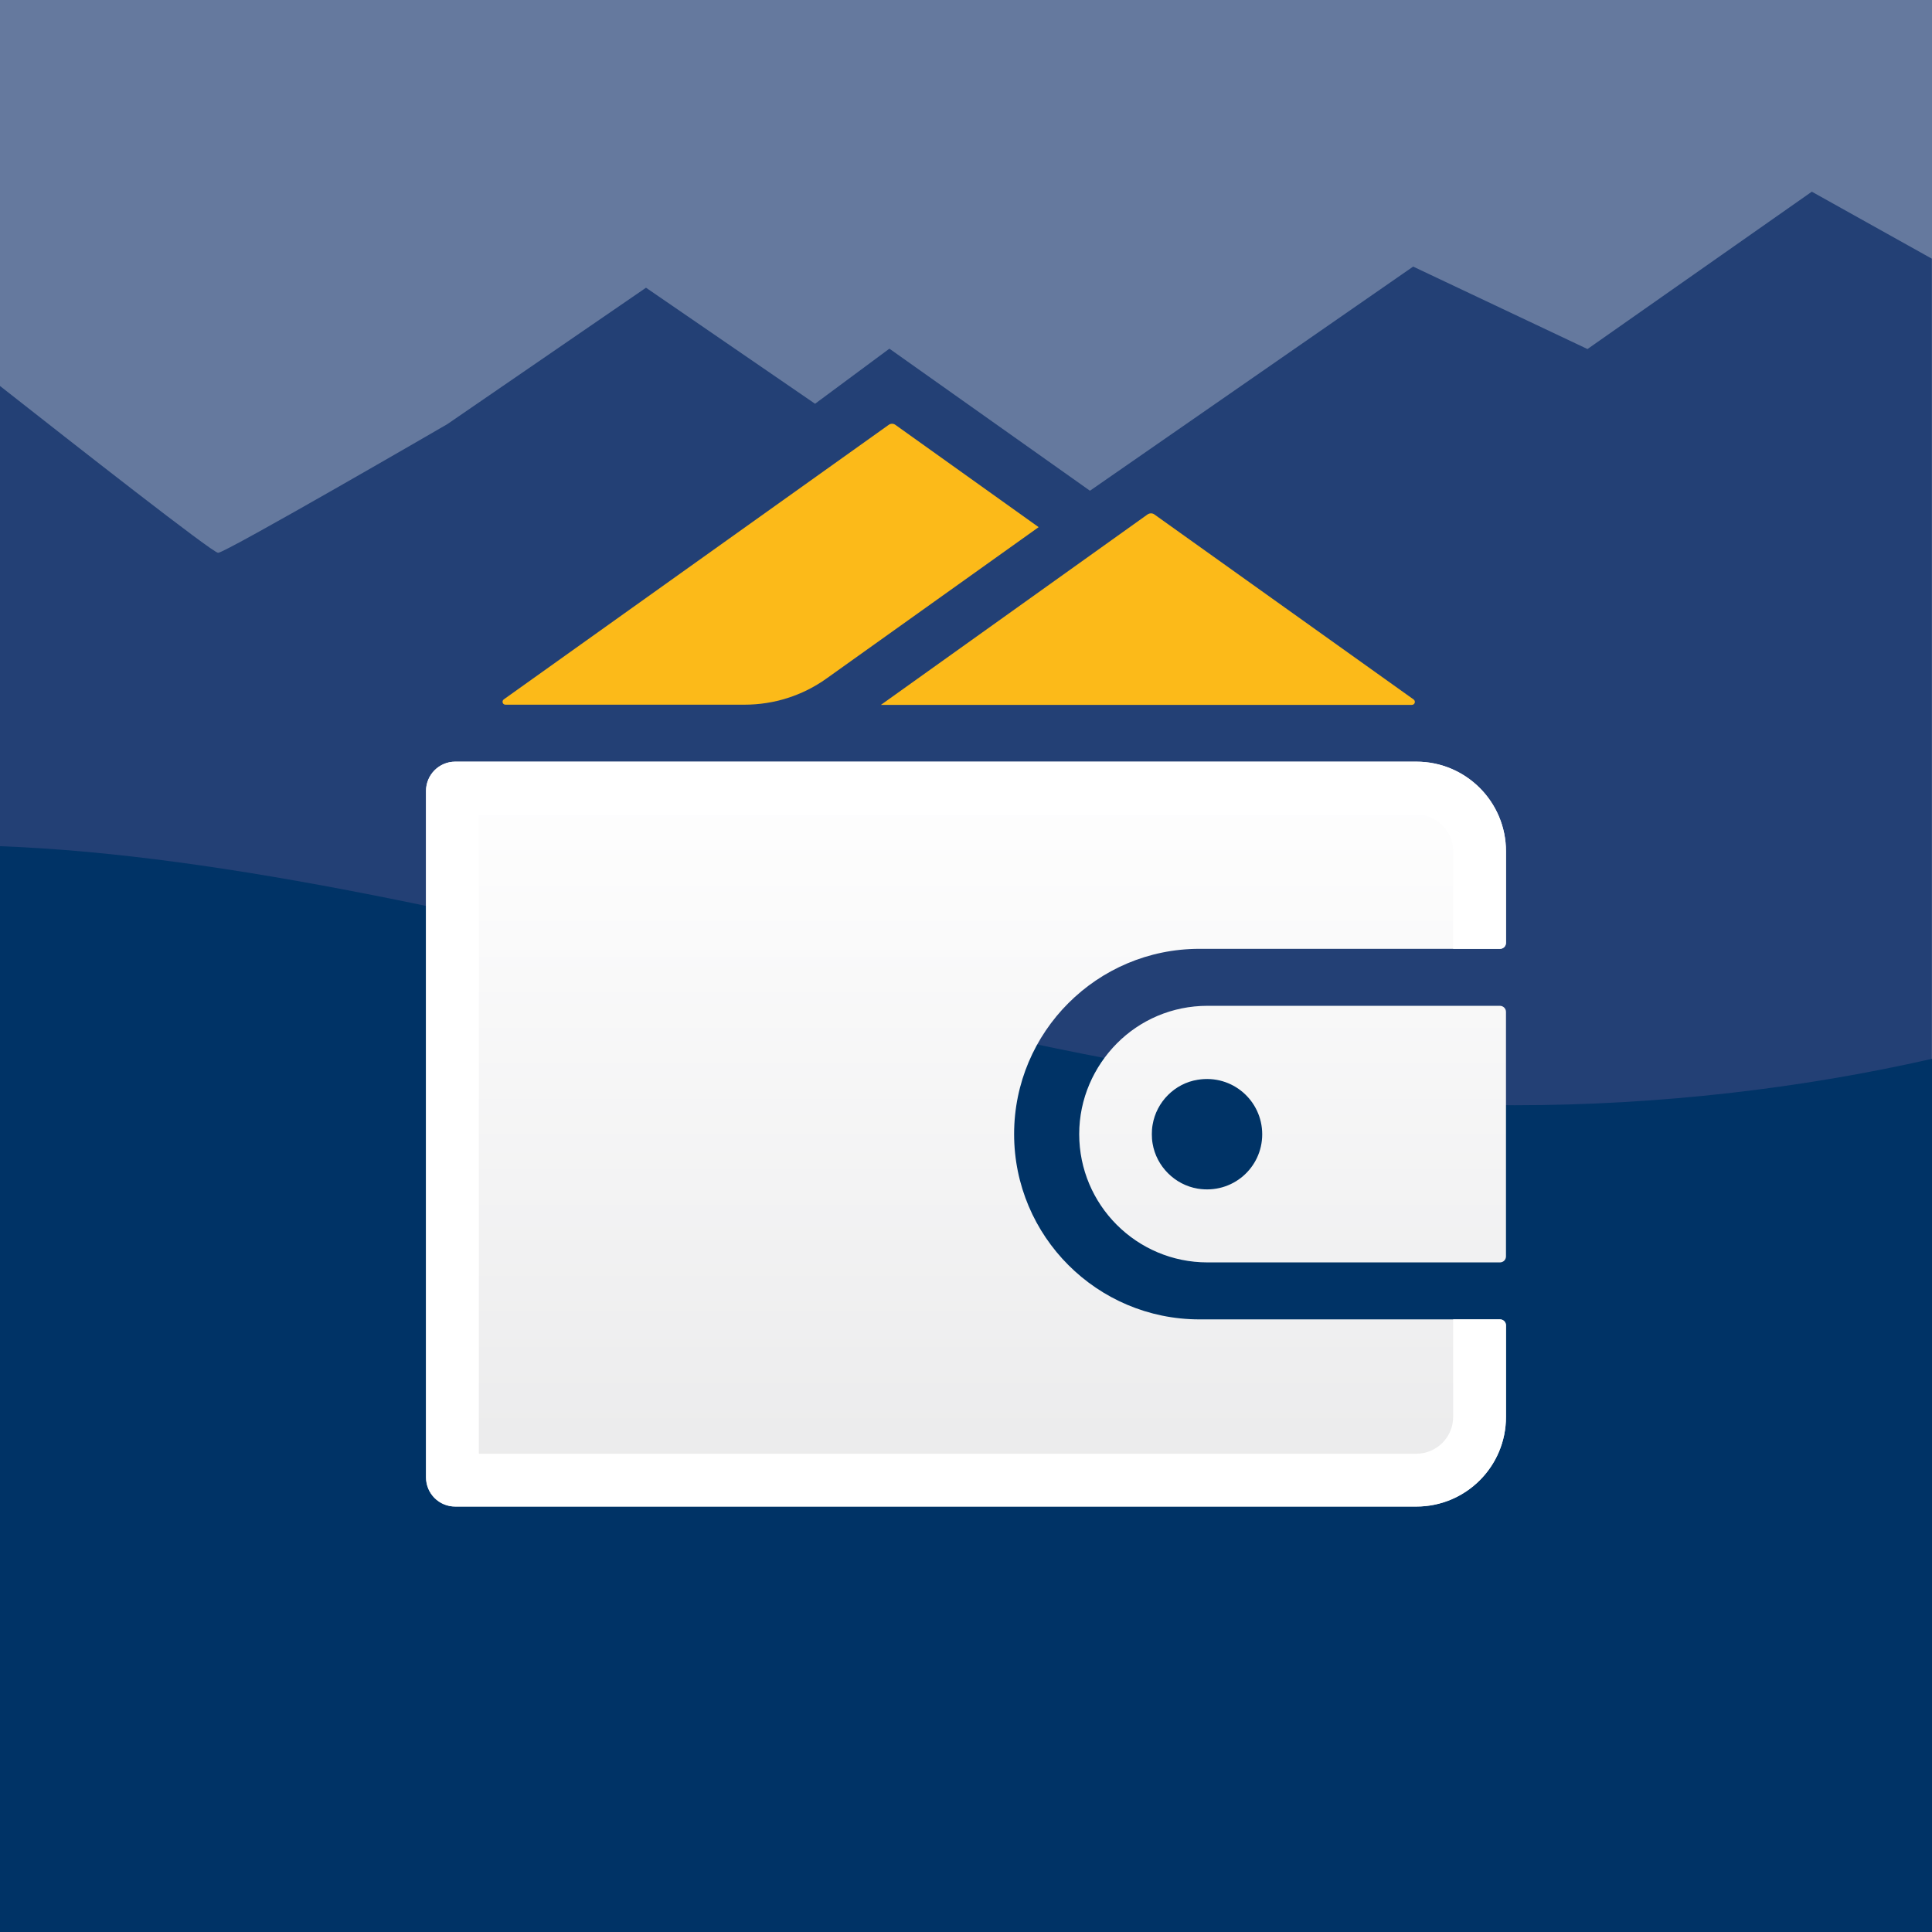
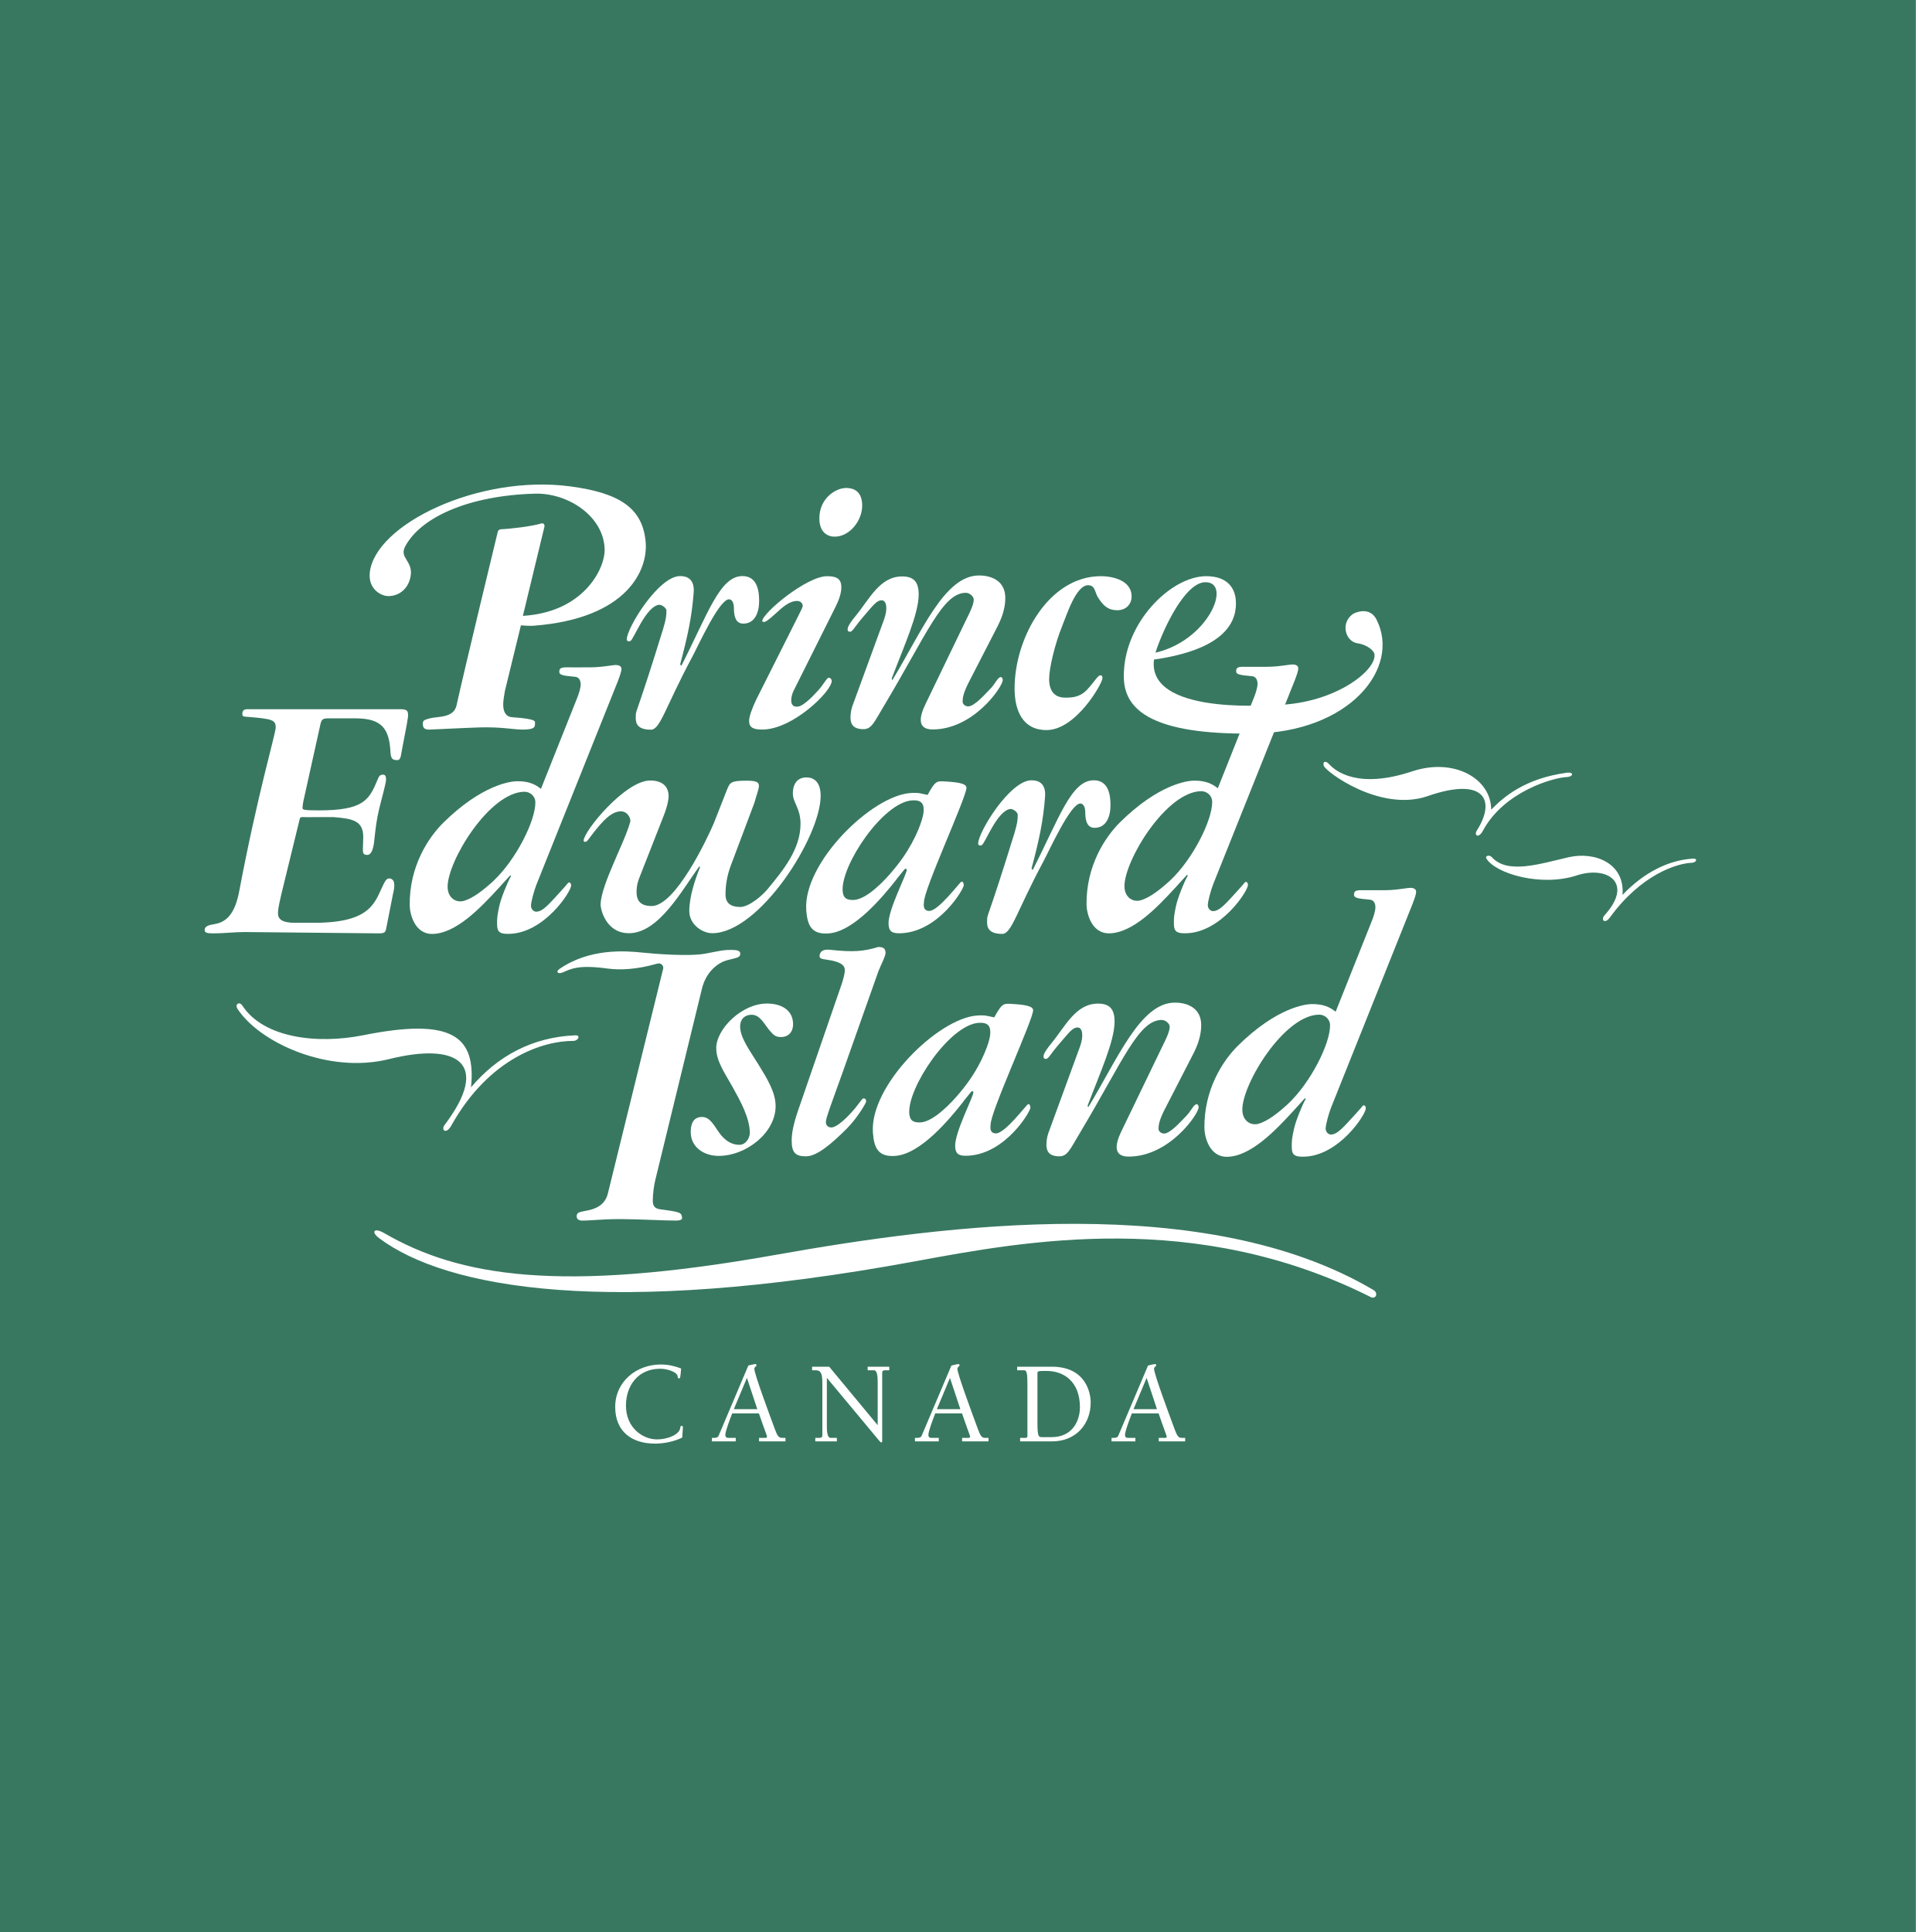
- <svg xmlns="http://www.w3.org/2000/svg" version="1.1" id="Layer_1" x="0px" y="0px" viewBox="0 0 1024 1024" style="enable-background:new 0 0 1024 1024;" xml:space="preserve">
-   <style type="text/css">
- 	.st0{fill:#65799E;}
- 	.st1{fill:#234075;}
- 	.st2{fill:#003366;}
- 	.st3{fill:#FCBA19;}
- 	.st4{fill:url(#SVGID_1_);}
- 	.st5{fill:#FFFFFF;}
- </style>
-   <rect x="0" class="st0" width="1024" height="1024" />
-   <path class="st1" d="M841.4,185l-92.4-43.7L577.7,260.1l-106.3-75.3L432,214l-89.6-61.5l-105.3,72.3c0,0-117.5,68.2-121.5,68.2  c-2.9,0-75.5-56.9-115.7-88.5V1024h1024V467.3V363.5V137.1l-63.6-35.5L841.4,185z" />
-   <path class="st2" d="M0,448.5V1024h1024V561.2c-69.1,15.7-144.7,24.6-221.1,24.6C565.8,585.9,242.4,457.6,0,448.5z" />
-   <g>
-     <path class="st3" d="M550.5,279.4l-112.4,80.2c-12.7,9.1-27.9,13.9-43.5,13.9H267.9c-1.5,0-2.1-1.9-0.9-2.8L471,225.2   c1.1-0.8,2.5-0.8,3.6,0L550.5,279.4z" />
-     <path class="st3" d="M608.3,272.6L466.9,373.6h281.4c1.6,0,2.2-2,0.9-2.9l-137.3-98C610.9,271.9,609.4,271.9,608.3,272.6z" />
+ <svg xmlns="http://www.w3.org/2000/svg" width="234" height="236" viewBox="0 0 234 236" fill="none">
+   <rect width="234" height="236" fill="#387861" />
+   <g clip-path="url(#clip0_349_2023)">
+     <path d="M195.974 111.804C195.491 112.337 195.99 112.951 196.634 112.068C200.453 106.813 204.817 105.468 206.622 105.391C207.21 105.366 207.398 104.846 206.772 104.885C203.807 105.064 200.798 106.56 198.171 109.314C198.486 105.451 194.792 103.982 191.599 104.711C188.146 105.501 184.166 106.83 182.243 104.739C181.9 104.34 181.346 104.56 181.55 104.885C182.695 106.725 188.224 108.359 192.585 106.934C196.28 105.724 199.601 107.812 195.974 111.804Z" fill="white" />
+     <path d="M180.382 101.443C179.993 102.051 180.594 102.464 181.108 101.498C183.71 96.628 189.81 94.989 191.306 94.925C192.206 94.887 192.269 94.265 191.347 94.394C186.25 95.093 183.663 97.335 182.132 98.904C182.129 95.121 177.616 92.516 172.493 94.221C165.853 96.43 163.123 94.202 162.334 93.344C161.969 92.917 161.539 92.956 161.669 93.517C161.826 94.202 168.566 99.261 174.387 97.242C181.309 94.84 182.747 97.745 180.382 101.443Z" fill="white" />
+     <path d="M54.297 137.425C53.834 138.042 54.491 138.622 55.114 137.502C59.773 129.155 66.447 127.131 70.013 127.15C70.626 127.152 70.957 126.44 70.278 126.467C65.02 126.677 60.751 129.007 57.529 132.82C58.164 126.558 55.217 124.28 44.353 126.459C38.742 127.582 32.214 126.792 29.628 122.877C29.225 122.239 28.668 122.696 28.991 123.202C31.607 127.296 40.047 131.238 47.519 129.373C55.926 127.276 59.991 129.887 54.297 137.425Z" fill="white" />
+     <path d="M66.505 64.3L63.864 75.23C71.285 74.784 73.918 69.458 73.85 67.081C73.734 63.062 69.387 60.184 65.307 60.302C57.278 60.533 51.374 63.164 49.478 66.77C48.736 68.184 50.491 68.495 50.146 70.424C49.901 71.794 48.893 72.773 47.494 72.815C46.544 72.842 44.944 71.954 45.167 69.929C45.807 64.077 58.432 57.92 69.671 59.416C75.765 60.228 78.539 62.124 78.865 66.286C79.121 69.582 76.679 75.544 65.186 76.435C64.684 76.474 64.129 76.421 63.624 76.388L61.683 84.339C61.526 85.211 61.449 85.717 61.463 86.174C61.493 87.272 62.053 87.577 62.514 87.607C65.735 87.836 65.332 88.122 65.34 88.441C65.354 88.898 65.131 89.088 63.982 89.121C62.881 89.154 61.322 88.777 58.661 88.854C56.644 88.912 53.268 89.099 52.49 89.121C51.846 89.14 51.656 88.917 51.645 88.46C51.631 88.004 51.766 87.954 52.495 87.748C53.497 87.492 55.451 87.731 55.771 86.119C56.715 81.83 60.753 65.139 60.753 65.139C60.822 64.737 60.996 64.652 61.272 64.644C62.125 64.619 65.004 64.305 66.166 63.926C66.497 63.884 66.525 64.248 66.505 64.3Z" fill="white" />
+     <path d="M103.335 59.609C104.484 59.609 105.306 60.203 105.306 61.758C105.306 63.634 103.747 65.554 101.958 65.554C100.995 65.554 100.076 64.96 100.076 63.315C100.078 60.844 102.096 59.609 103.335 59.609Z" fill="white" />
+     <path d="M134.452 70.383C136.059 70.383 138.214 70.977 138.214 72.85C138.214 73.811 137.527 74.542 136.47 74.542C135.371 74.542 134.772 74.039 134.085 72.941C133.718 72.347 133.771 71.486 132.898 71.486C131.43 71.486 130.318 75.043 129.769 76.372C128.805 78.749 128.14 81.662 128.14 82.944C128.14 84.565 128.952 85.217 130.08 85.217C130.839 85.217 131.844 85.217 132.747 84.276C133.621 83.36 134.074 82.493 134.397 82.493C134.701 82.493 134.643 82.807 134.643 82.876C134.643 83.47 131.43 89.181 127.82 89.181C124.927 89.181 123.92 86.832 123.92 84.089C123.923 77.871 128.121 70.383 134.452 70.383Z" fill="white" />
+     <path d="M152.962 89.61C140.834 89.734 137.379 86.782 137.266 82.851C137.075 76.229 142.971 70.383 147.321 70.383C149.829 70.383 151.102 71.764 150.944 74.091C150.613 79.021 143.526 80.196 140.777 80.595C140.857 80.036 140.851 79.786 140.851 79.786C147.544 78.432 150.575 71.092 147.216 71.12C144.773 71.136 142.165 76.636 141.207 79.475C138.522 87.453 155.018 86.122 155.112 86.122C162.89 86.237 168.421 81.72 167.844 79.794C167.786 79.607 167.207 78.79 165.76 78.57C164.405 78.361 163.654 76.207 165.2 75.029C165.448 74.842 167.29 74.006 168.134 75.695C171.109 81.615 164.839 89.486 152.962 89.61Z" fill="white" />
+     <path d="M96.918 84.4C96.592 85.065 96.31 86.529 97.533 86.298C98.168 86.18 99.203 85.142 99.929 84.336C100.66 83.525 100.98 82.79 101.21 82.79C101.439 82.79 101.585 82.994 101.585 83.175C101.585 84.454 96.821 89.118 93.1 89.118C92.046 89.118 91.494 88.889 91.494 88.067C91.494 87.519 91.861 86.512 92.366 85.462L97.481 75.277C97.801 74.636 98.044 74.171 98.044 74.033C98.044 73.601 97.665 73.409 97.373 73.409C96.407 73.409 95.593 74.16 94.787 74.897C93.837 75.761 93.528 75.973 93.299 75.973C93.169 75.973 93.1 75.923 93.1 75.865C93.1 74.914 98.499 70.385 101.019 70.385C102.258 70.385 102.761 70.751 102.761 71.755C102.761 72.534 102.394 73.447 102.026 74.179L96.918 84.4Z" fill="white" />
+     <path d="M77.007 78.29C77.416 78.078 78.876 74.089 80.485 73.877C80.802 73.833 81.396 74.259 81.396 74.578C81.396 75.219 81.357 75.602 80.99 76.834C77.871 86.942 77.656 86.76 77.656 87.355C77.656 87.902 77.435 89.135 79.5 89.135C80.648 89.135 81.241 86.422 84.545 80.248C85.326 78.785 87.849 73.205 89.041 73.205C89.361 73.205 89.637 73.571 89.637 74.256C89.637 75.401 89.913 76.177 90.786 76.177C92.207 76.177 92.72 74.798 92.72 73.425C92.72 72.306 92.549 70.369 90.683 70.369C87.929 70.369 86.477 74.928 83.218 81.332L83.071 81.159C84.021 77.605 84.509 75.272 84.724 72.38C84.832 70.922 84.128 70.369 83.071 70.369C80.43 70.369 76.555 76.708 76.555 78.097C76.56 78.323 76.781 78.408 77.007 78.29Z" fill="white" />
+     <path d="M107.981 75.662L104.247 85.874C104.018 86.425 103.88 87.019 103.88 87.613C103.88 88.207 103.99 89.069 105.459 89.069C106.452 89.069 106.761 88.238 107.959 86.235C113.236 77.409 115.127 72.413 117.97 72.413C118.431 72.413 118.93 72.859 118.93 73.225C118.93 73.728 118.72 74.3 117.804 76.13L113.038 86.006C112.301 87.522 111.972 89.104 113.912 89.104C118.927 89.104 122.471 83.869 122.471 83.082C122.471 82.76 122.27 82.658 122.146 82.719C121.746 82.917 121.544 83.555 120.904 84.196C120.443 84.656 119.032 86.29 118.254 86.29C117.931 86.29 117.575 86.045 117.575 85.723C117.575 85.22 117.655 84.59 118.483 83.035L121.845 76.496C122.67 74.895 122.786 73.723 122.786 73.038C122.786 70.996 121.163 70.295 119.573 70.295C115.348 70.295 112.582 77.172 108.986 83.088L108.914 82.876C110.41 78.922 112.207 75.01 112.207 72.608C112.207 71.145 111.655 70.413 110.189 70.413C107.435 70.413 106.195 73.203 104.451 75.305C103.441 76.54 103.532 76.785 103.532 76.966C103.532 77.076 103.656 77.159 103.797 77.172C104.12 77.2 104.343 76.622 105.398 75.387C106.59 74.017 107.043 73.329 107.686 73.329C108.282 73.329 108.459 74.328 107.981 75.662Z" fill="white" />
+     <path d="M29.828 113.851C28.727 113.851 27.298 114.013 26.149 114.013C25.396 114.013 25.02 113.974 25.001 113.653C24.974 113.149 25.413 113.012 26.241 112.874C27.891 112.599 28.763 111.273 29.221 108.849C31.468 96.959 33.676 89.591 33.676 88.862C33.676 87.946 33.218 87.811 30.419 87.58C29.87 87.533 29.599 87.591 29.599 87.225C29.599 86.722 29.875 86.631 30.242 86.631H48.793C49.665 86.631 49.842 86.768 49.842 87.362C49.842 87.682 49.756 87.929 49.718 88.317L49.121 91.454C48.956 92.262 48.978 92.851 48.517 92.851C47.921 92.851 47.736 92.669 47.691 91.844C47.532 89.024 46.659 87.748 43.411 87.748H40.107C39.417 87.748 39.282 87.885 39.144 88.436L37.043 97.921C36.996 98.103 36.952 98.532 36.952 98.717C36.952 98.898 37.09 98.992 38.923 98.992C44.17 98.992 45.02 97.811 45.942 95.644C46.309 94.774 46.345 94.628 46.806 94.628C47.043 94.628 47.153 94.813 47.153 95.222C47.153 95.682 46.593 97.611 46.298 98.865C45.991 100.166 45.889 101.047 45.704 102.739C45.613 103.561 45.409 104.431 44.86 104.431C44.355 104.428 44.322 104.2 44.322 103.743C44.322 103.239 44.368 102.736 44.368 102.235C44.368 100.224 43.022 99.996 40.725 99.811L37.319 99.817C37.021 99.817 36.682 99.743 36.621 99.985L34.352 109.278C34.214 109.919 33.952 110.923 33.952 111.564C33.952 112.296 34.487 112.723 36.003 112.723H38.387C45.464 112.723 45.787 110.117 46.825 108.054C47.007 107.688 47.197 107.306 47.518 107.306C47.976 107.306 48.158 107.671 48.158 108.128C48.158 108.588 48.075 108.868 47.984 109.278L47.151 113.51C47.057 113.875 46.966 114.013 46.278 114.013L29.828 113.851Z" fill="white" />
+     <path d="M73.356 110.467C73.433 107.991 76.32 102.893 76.985 100.351C77.065 100.043 76.701 99.107 75.834 99.107C75.282 99.107 74.495 99.358 73.347 100.684C71.835 102.422 71.796 102.835 71.476 102.835C71.36 102.835 71.283 102.783 71.283 102.689C71.283 101.545 76.353 95.341 79.414 95.341C80.744 95.341 81.661 95.935 81.661 97.261C81.661 97.902 81.34 98.953 81.064 99.638L78.175 107C77.945 107.595 77.749 108.071 77.749 108.984C77.749 109.944 78.161 110.676 79.585 110.676C82.522 110.676 86.43 102.321 87.17 100.596L88.795 96.461C89.162 95.545 89.3 95.363 91.227 95.363C92.466 95.363 92.695 95.591 92.695 96.004C92.695 96.37 92.419 97.055 92.143 98.062L89.267 105.707C88.806 106.943 88.613 108.09 88.613 109.278C88.613 110.329 89.264 110.789 90.41 110.789C91.511 110.789 93.148 109.353 93.744 108.618C95.671 106.285 97.776 103.732 97.776 100.623C97.776 98.747 96.838 98.029 96.838 96.931C96.838 95.649 97.481 94.964 98.489 94.964C99.637 94.964 100.233 95.787 100.233 97.204C100.233 102.246 92.726 113.994 86.987 113.994C85.823 113.994 84.189 112.965 84.189 111.278C84.189 109.496 84.953 107.259 85.505 105.93L85.411 105.839C83.347 108.629 80.493 113.994 76.822 113.994C74.004 114.002 73.339 111.053 73.356 110.467Z" fill="white" />
+     <path d="M119.917 103.231C120.325 103.019 121.783 99.033 123.395 98.819C123.712 98.777 124.305 99.204 124.305 99.523C124.305 100.161 124.264 100.543 123.9 101.779C120.781 111.884 120.566 111.705 120.566 112.299C120.566 112.846 120.345 114.079 122.409 114.079C123.557 114.079 124.154 111.366 127.457 105.193C128.236 103.729 130.759 98.15 131.953 98.15C132.274 98.15 132.55 98.516 132.55 99.201C132.55 100.345 132.826 101.121 133.698 101.121C135.122 101.121 135.633 99.743 135.633 98.37C135.633 97.25 135.462 95.314 133.599 95.314C130.847 95.314 129.392 99.872 126.133 106.274L125.986 106.103C126.939 102.549 127.427 100.216 127.642 97.325C127.75 95.864 127.043 95.314 125.989 95.314C123.348 95.314 119.473 101.652 119.473 103.042C119.47 103.264 119.691 103.35 119.917 103.231Z" fill="white" />
+     <path d="M109.533 107.377C107.814 109.556 104.295 113.812 101.181 114.021C99.169 114.156 98.606 113.116 98.474 111.155C98.084 105.407 106.453 97.19 111.211 96.871C112.357 96.794 112.508 96.967 113.298 97.099C114.159 95.528 114.36 95.404 115.186 95.445C116.883 95.531 118.006 95.677 118.042 96.205C118.114 97.253 112.751 108.78 112.851 110.241C112.856 110.321 112.622 111.243 113.477 111.273C114.612 111.317 117.223 107.751 117.424 107.707C117.606 107.663 117.697 107.856 117.714 108.112C117.744 108.571 114.736 113.688 110.207 113.991C108.926 114.076 108.584 113.779 108.526 112.912C108.41 111.223 110.781 106.755 110.747 106.252C110.742 106.161 110.629 106.073 110.554 106.128C110.449 106.202 110.146 106.599 109.525 107.366L108.702 106.761C109.354 106.004 109.817 105.41 110.237 104.819C111.956 102.365 112.699 100.098 112.795 99.278C112.922 98.186 112.55 97.69 111.404 97.767C107.836 98.007 102.708 105.68 102.92 108.83C102.978 109.691 103.411 109.988 104.328 109.928C105.548 109.845 107.245 108.434 108.749 106.711L109.533 107.377Z" fill="white" />
+     <path d="M69.105 81.519C69.53 81.514 71.064 81.533 72.08 81.519C73.096 81.508 73.606 81.431 74.887 81.258C75.66 81.153 75.903 81.42 75.905 81.693C75.908 81.968 75.776 82.38 75.464 83.209L65.506 108.095C65.238 108.783 64.846 110.186 64.852 110.643C64.854 111.009 65.138 111.369 65.506 111.366C66.336 111.355 67.142 110.34 68.619 108.734C69.442 107.839 69.353 107.801 69.53 107.798C69.659 107.795 69.759 107.972 69.759 108.164C69.767 108.896 66.458 114.021 62.144 114.074C61.225 114.085 60.764 113.939 60.722 113.116C60.67 112.071 60.819 111.474 60.965 110.758C61.167 109.776 61.962 107.801 62.412 107.02L62.318 106.929C61.931 107.339 61.307 108.043 60.813 108.582L60.267 107.606C63.016 105.025 65.414 100.257 65.387 98.001C65.379 97.206 64.691 96.706 64.048 96.714C59.767 96.763 54.637 105.204 54.672 108.346C54.689 109.765 55.776 110.282 56.618 110.054C57.822 109.724 59.152 108.629 60.322 107.562L60.811 108.582C58.702 110.874 55.696 114.049 52.804 114.082C50.629 114.107 50.052 111.611 50.041 110.585C49.986 105.853 52.291 102.346 54.12 100.522C58.854 95.853 62.367 95.437 63.126 95.429C64.551 95.413 65.345 95.787 66.072 96.359L70.485 85.28C70.708 84.727 70.929 84.039 70.924 83.583C70.918 83.079 70.683 82.719 70.272 82.675C68.749 82.537 68.318 82.457 68.312 82.072C68.307 81.662 68.508 81.525 69.105 81.519Z" fill="white" />
+     <path d="M151.769 81.451C152.194 81.448 153.729 81.464 154.745 81.453C155.758 81.442 156.271 81.365 157.549 81.192C158.322 81.085 158.565 81.352 158.567 81.627C158.573 81.902 158.438 82.314 158.129 83.14L148.17 108.029C147.903 108.717 147.513 110.118 147.519 110.577C147.522 110.943 147.806 111.303 148.168 111.298C149.001 111.289 149.807 110.271 151.284 108.665C152.106 107.771 152.018 107.732 152.194 107.729C152.324 107.729 152.421 107.903 152.424 108.095C152.432 108.827 149.125 113.953 144.808 114.002C143.892 114.013 143.431 113.87 143.387 113.047C143.335 112.002 143.484 111.405 143.63 110.69C143.832 109.708 144.626 107.732 145.076 106.951L144.985 106.86C144.596 107.27 143.975 107.971 143.478 108.513L142.935 107.537C145.681 104.956 148.082 100.189 148.054 97.933C148.043 97.138 147.356 96.637 146.716 96.645C142.432 96.695 137.304 105.132 137.34 108.277C137.359 109.694 138.444 110.214 139.283 109.983C140.489 109.652 141.819 108.558 142.99 107.49L143.478 108.511C141.37 110.803 138.361 113.975 135.474 114.01C133.299 114.035 132.722 111.54 132.708 110.514C132.653 105.782 134.958 102.277 136.791 100.45C141.524 95.781 145.035 95.366 145.797 95.358C147.221 95.341 148.016 95.715 148.742 96.287L153.155 85.209C153.379 84.658 153.599 83.968 153.594 83.511C153.588 83.008 153.354 82.644 152.942 82.603C151.416 82.466 150.985 82.386 150.983 82.001C150.972 81.596 151.17 81.459 151.769 81.451Z" fill="white" />
+     <path d="M81.009 118.291C81.061 118.076 80.826 117.551 80.266 117.713C77.763 118.426 75.778 118.519 74.233 118.313C70.6 117.82 69.745 118.354 68.749 118.778C68.15 119.034 67.81 118.717 68.362 118.34C72.061 115.807 76.399 116.151 78.376 116.354C80.021 116.525 84.227 116.858 86.184 116.483C88.281 116.085 88.342 116.035 89.314 116.035C90.048 116.035 90.415 116.126 90.415 116.492C90.415 116.995 89.982 116.981 88.787 117.3C87.843 117.551 86.244 118.566 85.717 120.841L80.054 144.069C79.871 144.754 79.731 145.896 79.731 146.674C79.731 147.703 80.418 147.69 81.061 147.778C83.156 148.066 83.264 148.135 83.308 148.823C83.308 148.961 83.079 149.098 82.574 149.098C80.92 149.098 78.031 148.917 75.784 148.917C73.399 148.917 72.315 149.098 71.075 149.098C70.664 149.098 70.435 148.87 70.435 148.595C70.435 148.091 70.725 148.069 71.644 147.885C72.654 147.703 73.874 147.266 74.241 145.802L81.009 118.291Z" fill="white" />
+     <path d="M85.74 136.443C86.612 136.443 87.07 137.221 87.713 138.182C88.172 138.869 89.016 139.843 90.3 139.843C91.172 139.843 91.583 138.883 91.583 138.426C91.583 136.55 90.418 134.473 89.455 132.74C88.445 130.957 87.482 129.584 87.482 128.027C87.482 125.708 90.587 122.585 93.675 122.585C95.373 122.585 96.866 123.339 96.866 125.122C96.866 126.035 96.314 126.676 95.397 126.676C94.757 126.676 94.525 126.495 93.976 125.851C93.333 125.075 92.828 123.958 91.82 123.958C90.901 123.958 90.396 124.555 90.396 125.381C90.396 126.797 91.658 128.437 92.668 130.085C93.678 131.73 94.732 133.422 94.732 135.111C94.732 138.36 91.153 141.197 87.758 141.197C86.107 141.197 84.363 140.234 84.363 138.27C84.363 137.268 84.686 136.443 85.74 136.443Z" fill="white" />
+     <path d="M117.675 134.553C115.955 136.732 112.433 140.991 109.323 141.197C107.311 141.335 106.748 140.295 106.615 138.33C106.226 132.583 114.594 124.366 119.353 124.049C120.498 123.972 120.65 124.146 121.439 124.272C122.301 122.704 122.505 122.58 123.33 122.619C125.022 122.707 126.148 122.853 126.184 123.381C126.253 124.429 120.893 135.953 120.992 137.417C120.998 137.497 120.761 138.416 121.619 138.449C122.75 138.493 125.364 134.93 125.566 134.881C125.748 134.836 125.839 135.032 125.855 135.285C125.886 135.744 122.878 140.862 118.348 141.167C117.065 141.252 116.723 140.955 116.664 140.086C116.551 138.399 118.92 133.931 118.884 133.428C118.878 133.337 118.768 133.249 118.693 133.301C118.588 133.376 118.288 133.774 117.664 134.539L116.841 133.937C117.495 133.18 117.959 132.583 118.376 131.994C120.095 129.54 120.838 127.271 120.932 126.454C121.061 125.362 120.686 124.866 119.541 124.941C115.969 125.18 110.844 132.853 111.056 136.003C111.114 136.864 111.548 137.164 112.464 137.101C113.684 137.018 115.381 135.607 116.885 133.885L117.675 134.553Z" fill="white" />
+     <path d="M107.287 115.672C107.698 115.691 108.159 115.738 108.159 116.379C108.159 116.836 107.546 117.955 107.27 118.687L102.898 131.048C101.568 134.754 100.87 136.583 100.87 137.043C100.87 137.373 101.041 137.722 101.546 137.722C102.186 137.722 103.437 136.589 104.466 135.34C105.073 134.6 105.311 134.171 105.449 134.171C105.678 134.171 105.788 134.281 105.788 134.556C105.788 134.74 104.654 136.638 103.453 137.835C101.623 139.659 99.816 141.249 98.438 141.249C97.199 141.249 96.694 140.837 96.694 139.329C96.694 138.46 96.89 137.359 97.486 135.623L102.821 120.151C103.05 119.466 103.188 118.828 103.188 118.506C103.188 117.911 102.672 117.457 100.975 117.229C100.285 117.136 100.103 117.048 100.103 116.816C100.103 116.313 100.428 115.911 101.386 116.019C104.278 116.338 105.504 116.211 107.287 115.672Z" fill="white" />
+     <path d="M131.91 127.843L128.176 138.052C127.947 138.6 127.809 139.197 127.809 139.791C127.809 140.385 127.919 141.247 129.388 141.247C130.379 141.247 130.688 140.416 131.886 138.413C137.163 129.587 139.053 124.591 141.896 124.591C142.357 124.591 142.862 125.037 142.862 125.403C142.862 125.906 142.65 126.478 141.733 128.308L136.967 138.184C136.23 139.7 135.899 141.282 137.842 141.282C142.86 141.282 146.401 136.047 146.401 135.26C146.401 134.941 146.199 134.836 146.075 134.897C145.675 135.095 145.473 135.736 144.833 136.374C144.372 136.831 142.962 138.468 142.18 138.468C141.86 138.468 141.502 138.223 141.502 137.904C141.502 137.398 141.584 136.773 142.41 135.216L145.771 128.677C146.597 127.075 146.713 125.901 146.713 125.216C146.713 123.174 145.09 122.473 143.5 122.473C139.274 122.473 136.509 129.353 132.91 135.265L132.84 135.054C134.336 131.1 136.133 127.188 136.133 124.789C136.133 123.326 135.584 122.594 134.116 122.594C131.361 122.594 130.122 125.383 128.38 127.485C127.37 128.718 127.459 128.963 127.459 129.147C127.459 129.257 127.585 129.34 127.723 129.35C128.049 129.378 128.27 128.8 129.327 127.568C130.519 126.195 130.972 125.51 131.612 125.51C132.214 125.504 132.391 126.506 131.91 127.843Z" fill="white" />
+     <path d="M166.166 108.742C166.591 108.736 168.126 108.753 169.139 108.742C170.154 108.731 170.665 108.654 171.945 108.478C172.715 108.373 172.961 108.64 172.964 108.915C172.967 109.19 172.834 109.603 172.522 110.428L162.567 135.315C162.299 136.005 161.907 137.406 161.913 137.865C161.918 138.228 162.2 138.592 162.564 138.586C163.395 138.578 164.204 137.563 165.677 135.956C166.503 135.062 166.411 135.021 166.591 135.021C166.721 135.018 166.817 135.194 166.82 135.386C166.828 136.118 163.519 141.246 159.205 141.293C158.289 141.304 157.828 141.161 157.784 140.339C157.728 139.293 157.878 138.693 158.027 137.981C158.228 137.001 159.023 135.026 159.473 134.242L159.379 134.151C158.993 134.564 158.371 135.263 157.875 135.807L157.331 134.831C160.077 132.25 162.478 127.482 162.451 125.229C162.44 124.434 161.753 123.933 161.112 123.942C156.829 123.991 151.701 132.429 151.736 135.571C151.753 136.99 152.84 137.51 153.679 137.279C154.886 136.949 156.216 135.854 157.383 134.787L157.875 135.807C155.766 138.096 152.758 141.271 149.871 141.307C147.696 141.332 147.116 138.836 147.105 137.81C147.05 133.078 149.354 129.571 151.187 127.747C155.921 123.078 159.431 122.663 160.193 122.651C161.617 122.635 162.412 123.012 163.135 123.584L167.551 112.505C167.775 111.955 167.996 111.264 167.99 110.808C167.985 110.304 167.75 109.941 167.339 109.9C165.813 109.762 165.382 109.683 165.379 109.297C165.368 108.885 165.57 108.747 166.166 108.742Z" fill="white" />
+     <path d="M46.909 150.62C56.109 155.954 68.382 157.979 94.766 153.28C115.629 149.563 147.306 145.469 167.766 157.588C168.379 157.951 168.042 158.752 167.421 158.441C146.034 147.698 125.286 151.577 111.743 154.078C74.479 160.953 54.58 157.423 46.322 151.258C45.264 150.471 45.689 149.915 46.909 150.62Z" fill="white" />
+     <path d="M82.936 168.373C82.806 168.373 82.792 168.315 82.762 168.1C82.69 167.583 81.495 167.195 80.631 167.195C77.981 167.195 76.453 169.204 76.453 171.707C76.453 174.379 78.47 175.828 80.256 175.828C81.553 175.828 82.98 175.237 83.079 174.434C83.093 174.321 83.107 174.172 83.267 174.172C83.383 174.172 83.411 174.274 83.411 174.359C83.411 174.491 83.383 174.706 83.322 175.608C82.356 176.081 81.12 176.343 80.007 176.343C77.142 176.343 75.139 174.849 75.139 171.861C75.139 168.775 77.719 166.678 80.714 166.678C81.592 166.678 82.414 166.862 83.193 167.165C83.093 168.332 83.079 168.373 82.936 168.373Z" fill="white" />
+     <path d="M92.496 172.136H89.628L91.229 168.315L92.496 172.136ZM92.694 172.651C93.285 174.39 93.688 175.394 93.688 175.496C93.688 175.595 93.586 175.639 93.487 175.639H92.711V176.071H95.937V175.639H95.504C95.129 175.639 94.955 175.438 94.626 174.535C93.92 172.623 92.134 167.828 92.134 167.209C92.134 166.937 92.394 166.95 92.394 166.763C92.394 166.664 92.322 166.62 92.25 166.62C92.162 166.62 91.759 166.722 91.4 166.807L87.757 175.41C87.671 175.595 87.453 175.639 87.238 175.639H86.951V176.071H89.862V175.639H88.952C88.737 175.639 88.593 175.567 88.593 175.264C88.593 174.863 89.112 173.454 89.429 172.651H92.694Z" fill="white" />
+     <path d="M107.171 174.059H107.199V168.89C107.199 168.23 107.171 167.382 106.738 167.382H105.976V166.95H108.615V167.382H108.082C107.908 167.382 107.751 167.451 107.751 167.669V175.969C107.751 176.098 107.737 176.197 107.635 176.197C107.591 176.197 107.533 176.153 107.433 176.04L107.259 175.837L101.019 168.342H100.991V174.131C100.991 174.791 101.019 175.639 101.452 175.639H102.214V176.071H99.578V175.639H100.111C100.285 175.639 100.442 175.567 100.442 175.352V169.033C100.442 167.869 100.312 167.382 99.636 167.382H99.189V166.95H101.278L107.171 174.059Z" fill="white" />
+     <path d="M117.295 172.136H114.428L116.028 168.315L117.295 172.136ZM117.5 172.651C118.09 174.39 118.493 175.394 118.493 175.496C118.493 175.595 118.391 175.639 118.292 175.639H117.511V176.071H120.737V175.639H120.307C119.931 175.639 119.757 175.438 119.429 174.535C118.725 172.623 116.937 167.828 116.937 167.209C116.937 166.937 117.196 166.95 117.196 166.763C117.196 166.664 117.124 166.62 117.053 166.62C116.967 166.62 116.564 166.722 116.202 166.807L112.556 175.41C112.468 175.595 112.253 175.639 112.037 175.639H111.75V176.071H114.659V175.639H113.752C113.536 175.639 113.393 175.567 113.393 175.264C113.393 174.863 113.912 173.454 114.229 172.651H117.5Z" fill="white" />
+     <path d="M126.711 167.723C126.711 167.465 126.885 167.465 127.834 167.465C129.924 167.465 131.9 168.747 131.9 171.905C131.9 173.526 131.006 175.55 128.455 175.55H127.302C126.868 175.55 126.711 175.55 126.711 173.77V167.723ZM124.232 167.382H125.085C125.458 167.382 125.488 167.927 125.488 169.404V175.41C125.488 175.537 125.43 175.639 125.27 175.639H124.597V176.07H128.483C131.469 176.07 133.214 173.903 133.214 171.327C133.214 170.018 132.535 166.948 128.469 166.948H124.235V167.382H124.232Z" fill="white" />
+     <path d="M141.311 172.136H138.446L140.047 168.315L141.311 172.136ZM141.512 172.651C142.103 174.39 142.506 175.394 142.506 175.496C142.506 175.595 142.407 175.639 142.304 175.639H141.529V176.071H144.755V175.639H144.325C143.949 175.639 143.778 175.438 143.447 174.535C142.741 172.623 140.955 167.828 140.955 167.209C140.955 166.937 141.214 166.95 141.214 166.763C141.214 166.664 141.143 166.62 141.071 166.62C140.982 166.62 140.579 166.722 140.218 166.807L136.572 175.41C136.489 175.595 136.274 175.639 136.053 175.639H135.763V176.071H138.675V175.639H137.767C137.552 175.639 137.408 175.567 137.408 175.264C137.408 174.863 137.927 173.454 138.244 172.651H141.512Z" fill="white" />
  </g>
-   <linearGradient id="SVGID_1_" gradientUnits="userSpaceOnUse" x1="511.998" y1="798.48" x2="511.998" y2="403.73">
-     <stop offset="0" style="stop-color:#EAEAEB" />
-     <stop offset="1" style="stop-color:#FFFFFF" />
-   </linearGradient>
-   <path class="st4" d="M635.7,502.9H795c1.8,0,3.2-1.4,3.2-3.2v-48.5c0-26.2-21.2-47.5-47.5-47.5H241.3c-8.6,0-15.5,7-15.5,15.5V783  c0,8.6,6.9,15.5,15.5,15.5h509.4c26.2,0,47.5-21.2,47.5-47.5v-48.5c0-1.8-1.4-3.2-3.2-3.2H635.7c-54.2,0-98.2-44-98.2-98.2  S581.5,502.9,635.7,502.9z M795,533.1h-155c-18.8,0-35.8,7.6-48,19.9S572,582.3,572,601.1c0,37.5,30.4,68,68,68h155  c1.8,0,3.2-1.4,3.2-3.2V536.3C798.2,534.5,796.7,533.1,795,533.1z M634.8,630c-12.1-2-21.9-11.8-23.9-23.9c-0.3-1.7-0.4-3.3-0.4-5  c0-1.6,0.1-3.3,0.4-4.9c2-12.2,11.8-22,23.9-23.9c18.4-3,34.2,11.1,34.2,28.9S653.2,633,634.8,630z" />
-   <path class="st5" d="M750.7,403.7H241.3c-8.6,0-15.5,7-15.5,15.5V783c0,8.6,6.9,15.5,15.5,15.5h509.4c26.2,0,47.5-21.2,47.5-47.5  v-48.5c0-1.8-1.4-3.2-3.2-3.2h-24.8V751c0,10.7-8.7,19.5-19.5,19.5H253.8V431.7h496.9c10.7,0,19.5,8.7,19.5,19.5v51.7H795  c1.8,0,3.2-1.4,3.2-3.2v-48.5C798.2,425,776.9,403.7,750.7,403.7z" />
+   <defs>
+     <clipPath id="clip0_349_2023">
+       <rect width="183" height="117.894" fill="white" transform="translate(25 59)" />
+     </clipPath>
+   </defs>
</svg>
